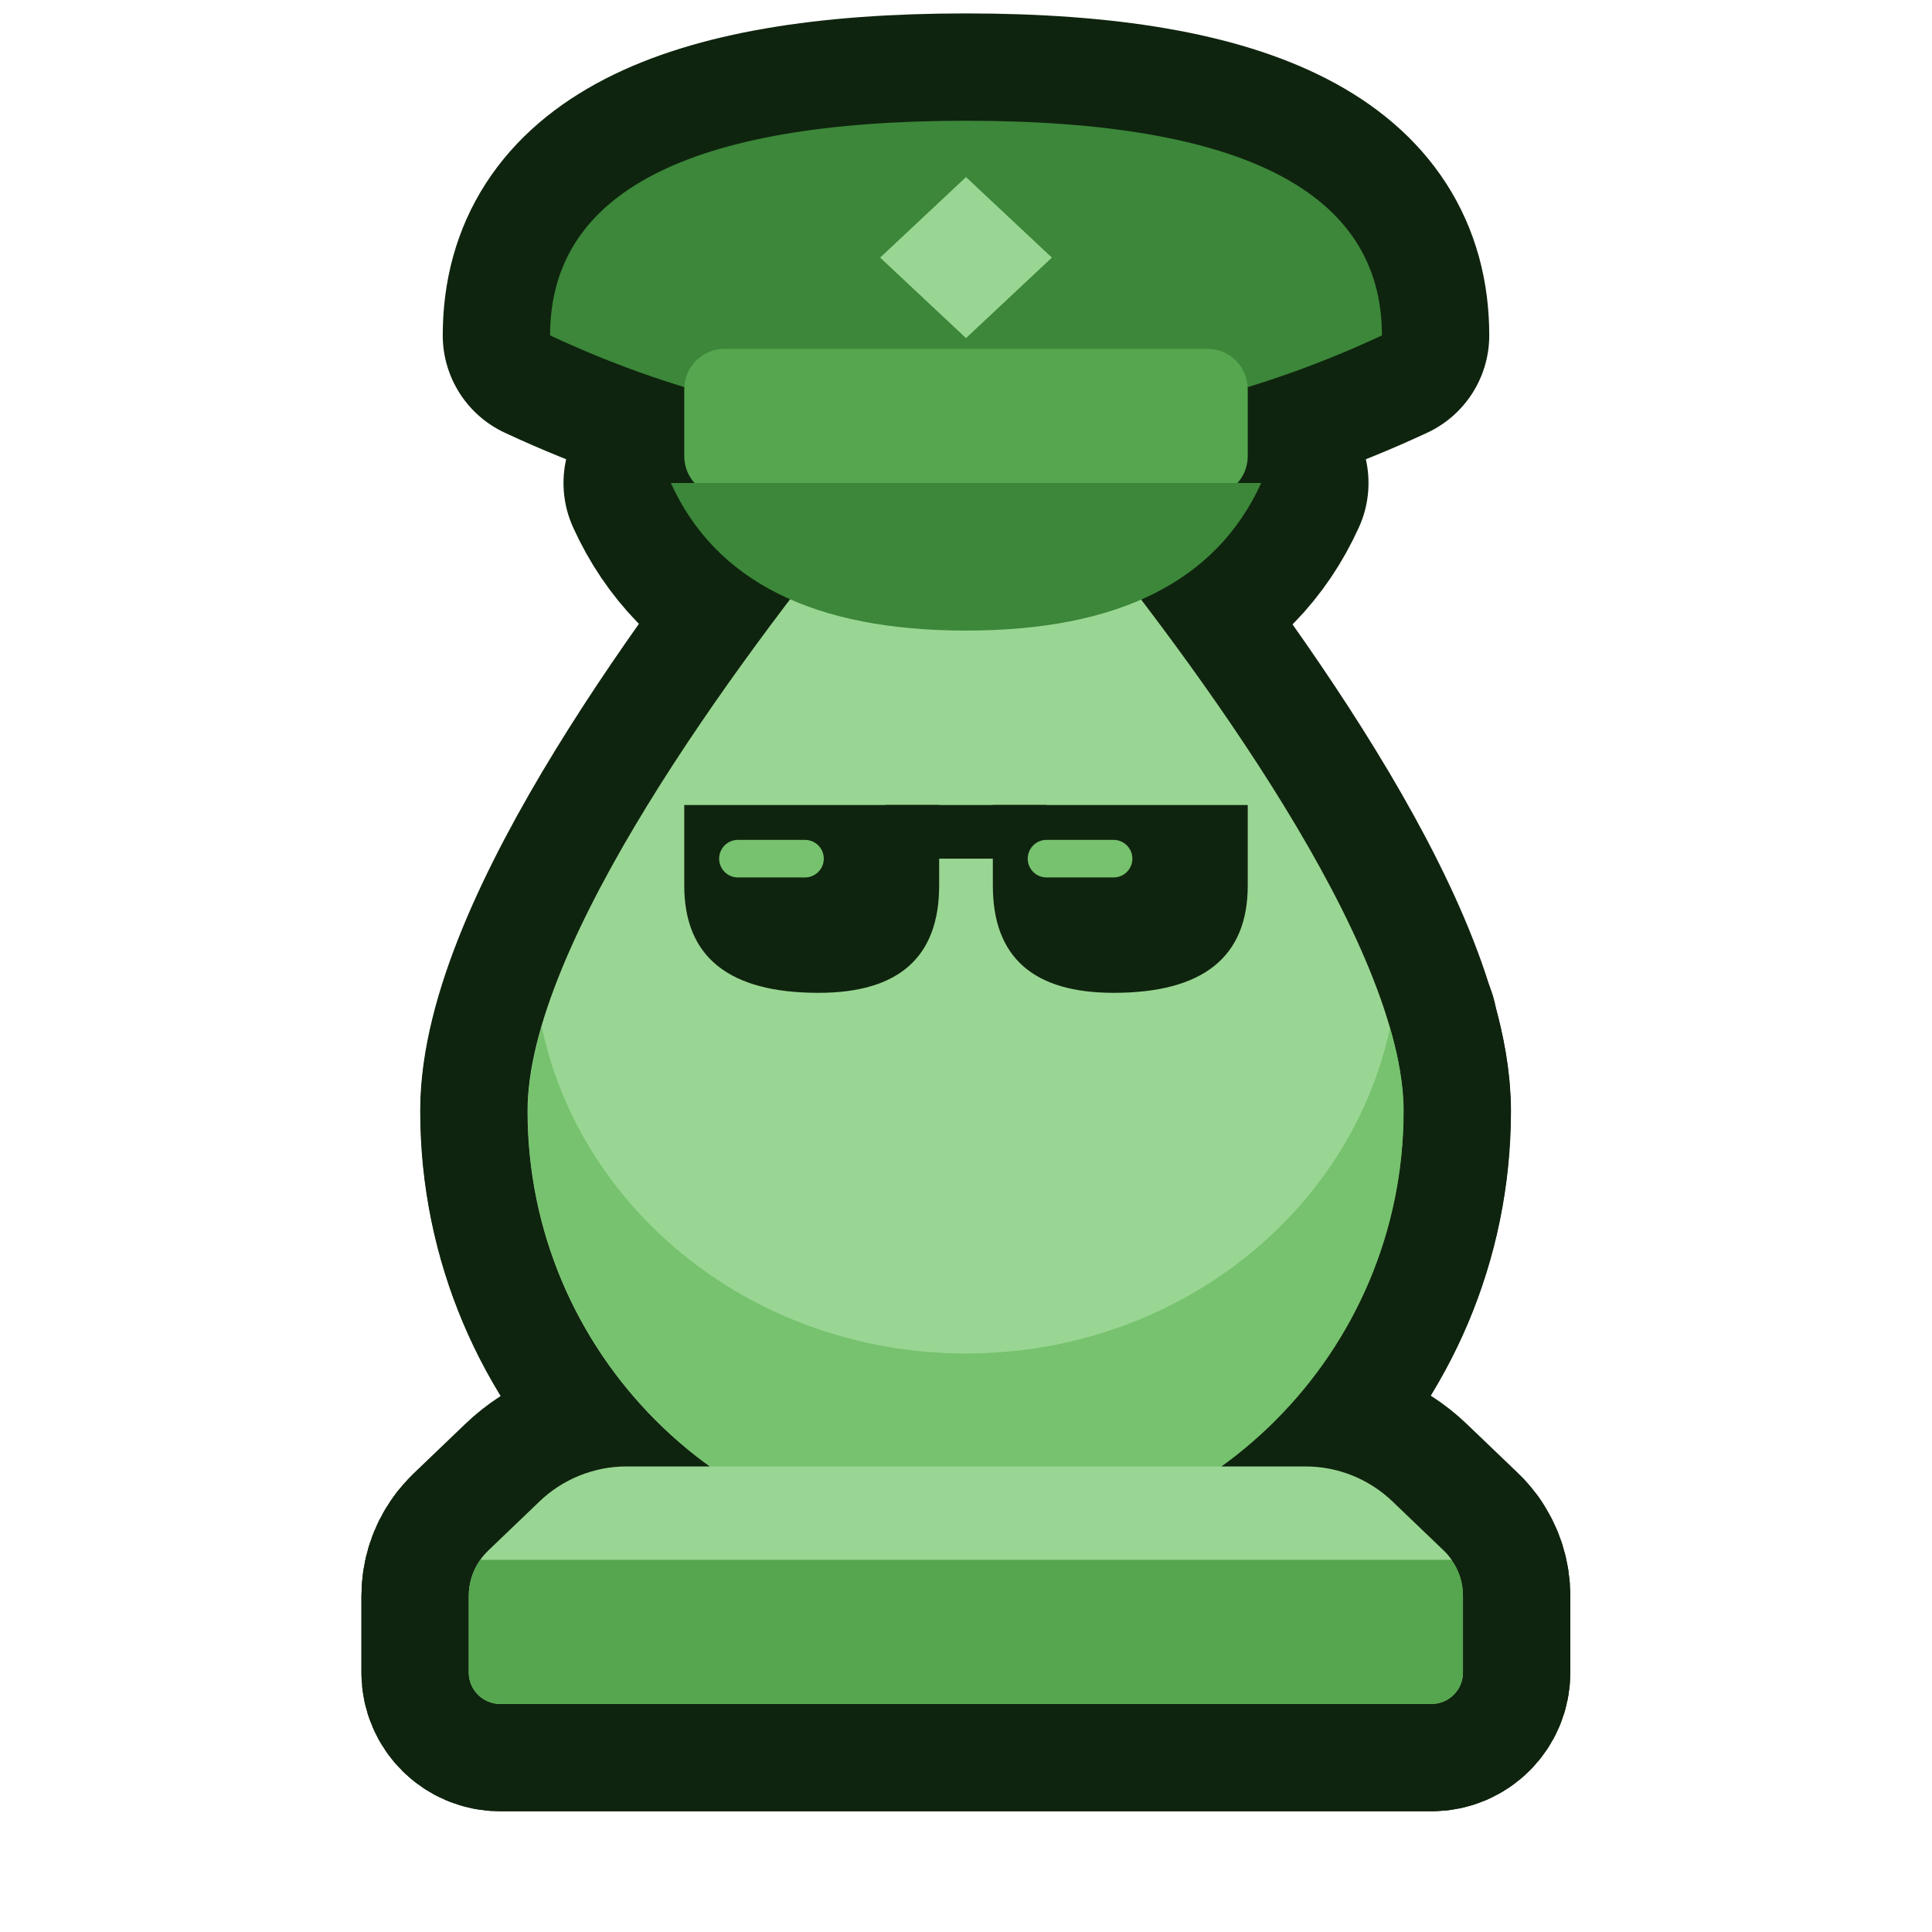
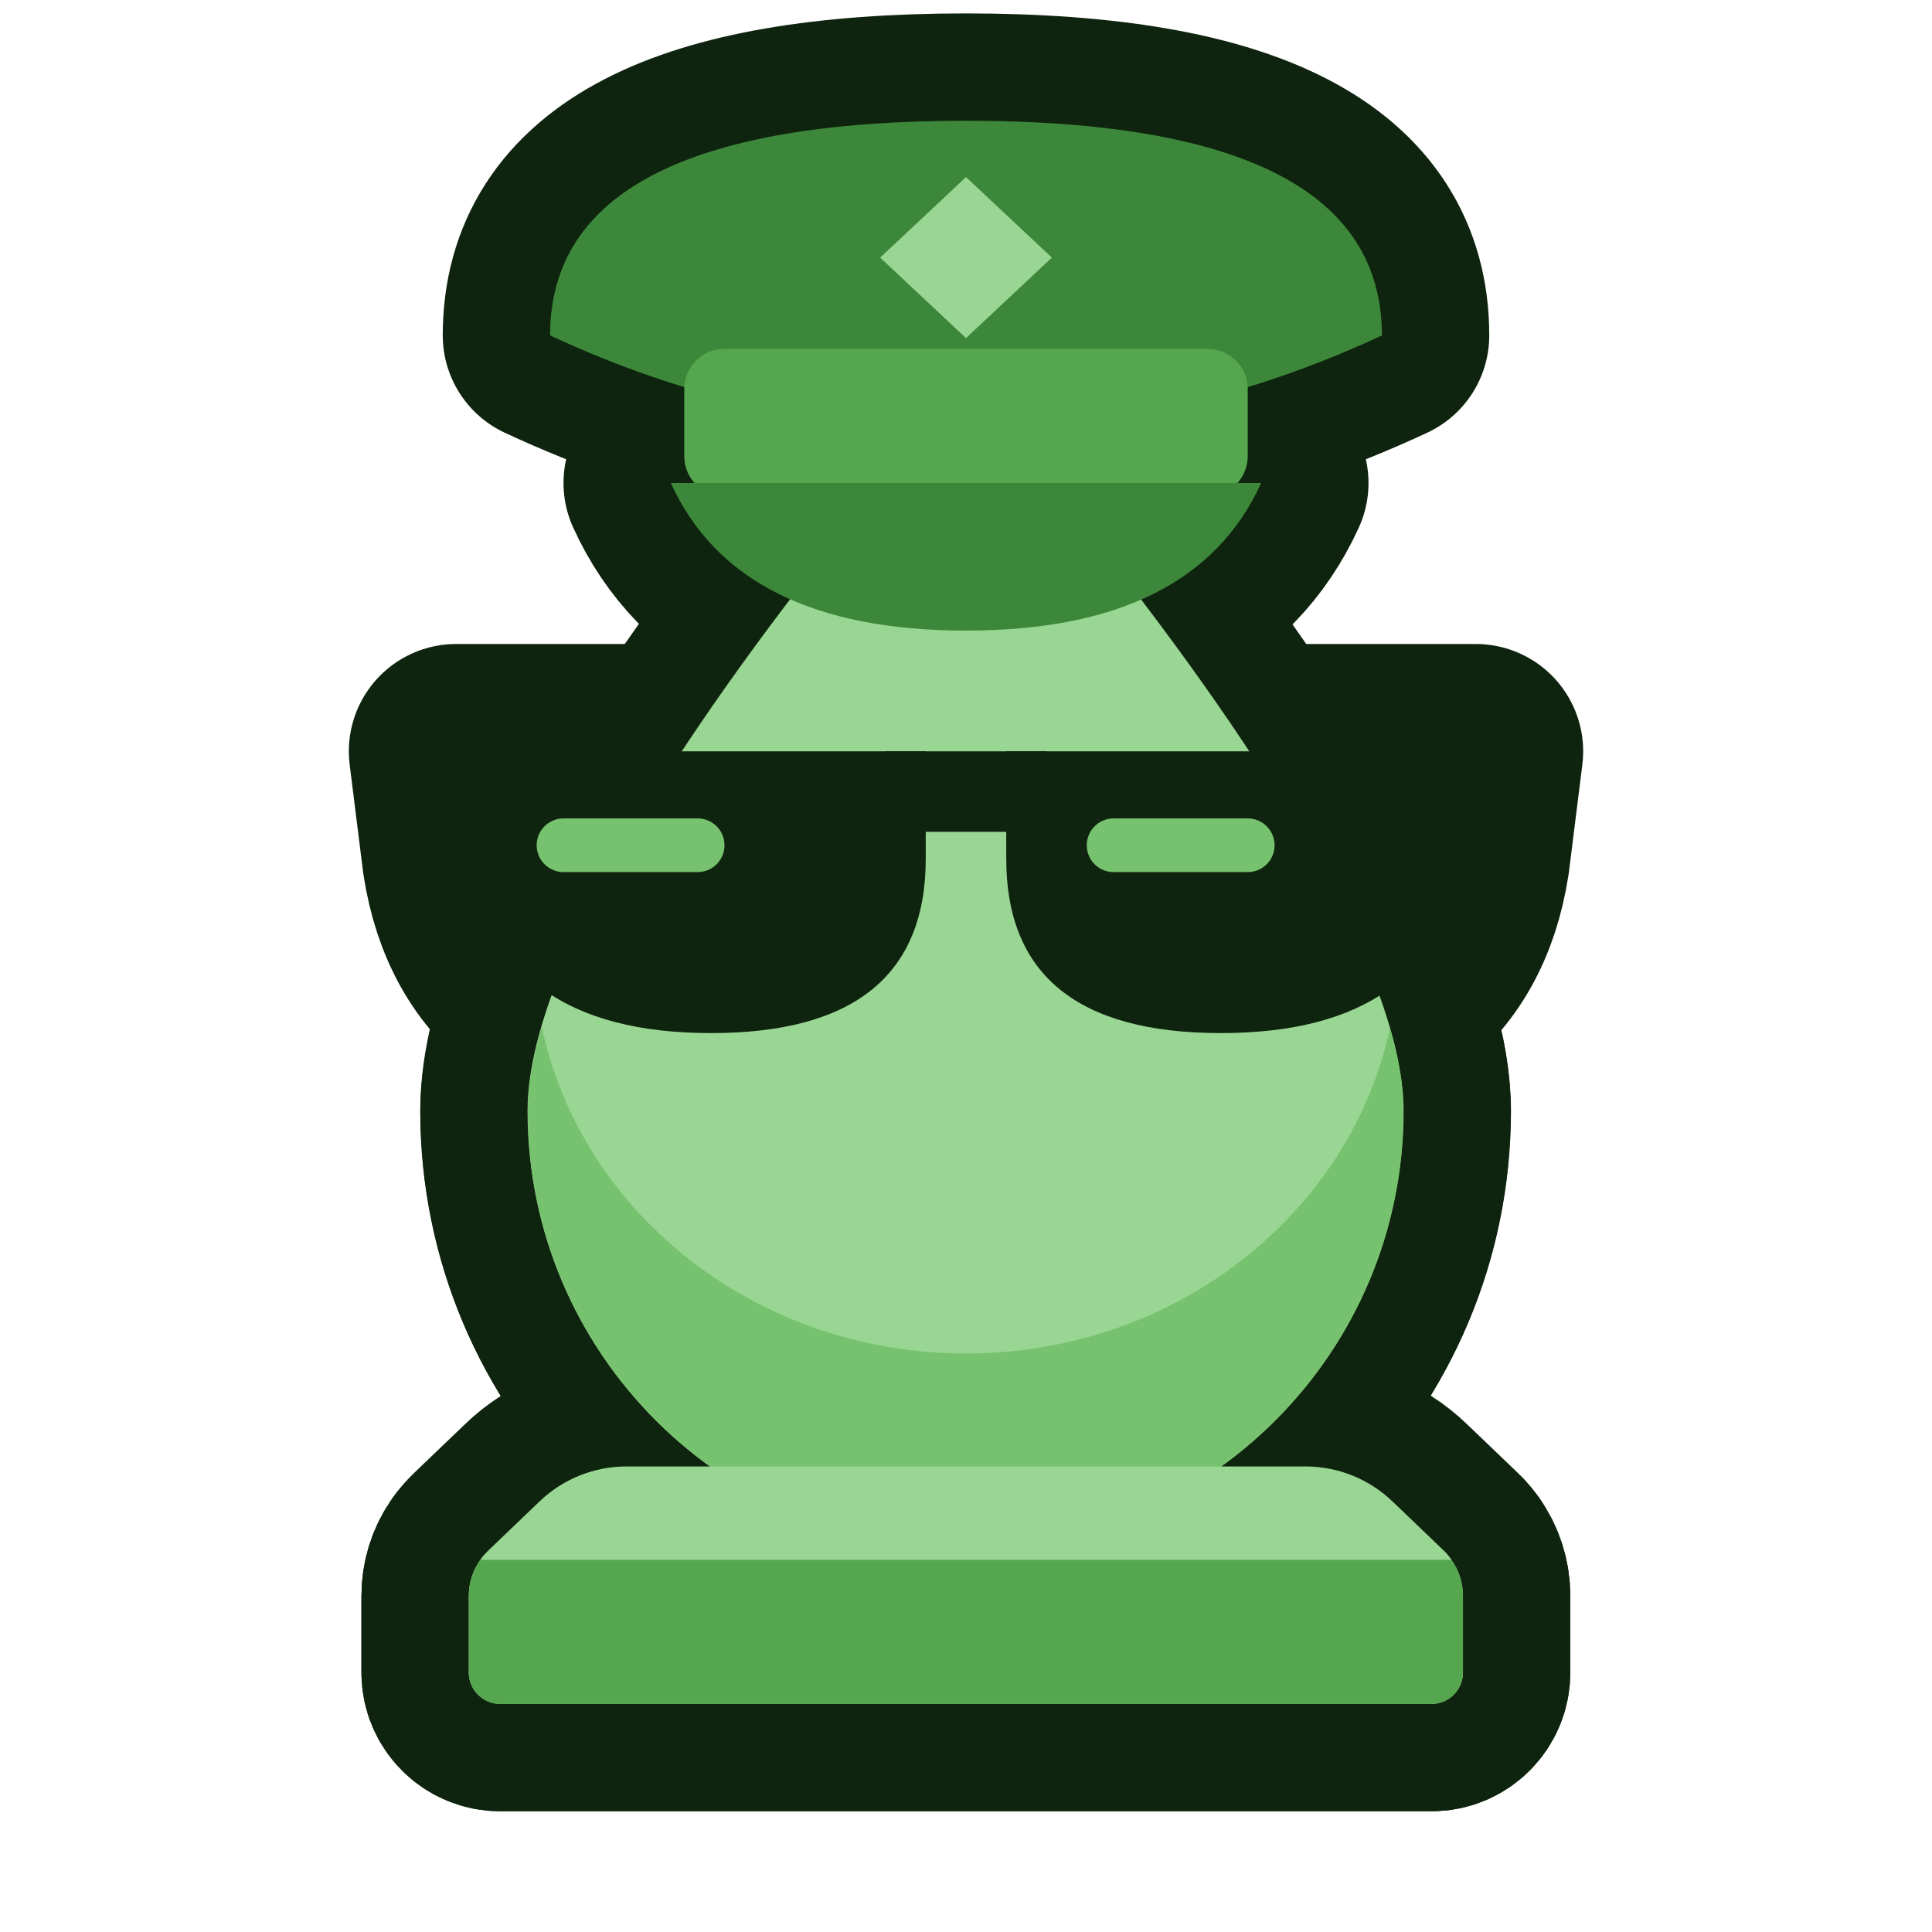
<svg xmlns="http://www.w3.org/2000/svg" style="color-scheme:light only" viewBox="0 0 72 72">
  <defs>
    <g id="p">
      <path d="M39.81 18.87a5.851 5.851 0 0 0 2.07-4.48c0-3.25-2.63-5.89-5.89-5.89s-5.89 2.63-5.89 5.89c0 1.8.81 3.4 2.07 4.48-4.82 5.93-12.51 16.35-12.51 22.53 0 9.01 7.31 16.32 16.32 16.32S52.3 50.41 52.3 41.4c0-6.19-7.69-16.61-12.51-22.53Z" style="fill:#9ad693" />
      <path d="M51.81 38.27C50.34 45.21 43.82 50.44 36 50.44s-14.34-5.23-15.81-12.17c-.33 1.12-.52 2.18-.52 3.13 0 9.01 7.31 16.32 16.32 16.32s16.32-7.31 16.32-16.32c0-.95-.19-2.01-.52-3.13Z" style="fill:#76c26e" />
      <path d="M54.1 58.13c-.09-.12-.18-.24-.29-.34l-1.91-1.83a4.686 4.686 0 0 0-3.25-1.31h-25.3c-1.21 0-2.38.47-3.25 1.31l-1.91 1.83c-.11.11-.21.22-.29.34-.28.39-.43.86-.43 1.35v2.85c0 .65.53 1.17 1.17 1.17h34.71c.65 0 1.17-.53 1.17-1.17v-2.85c0-.49-.15-.96-.43-1.35Z" style="fill:#9ad693" />
      <path d="M17.47 62.33c0 .65.53 1.17 1.17 1.17h34.71c.65 0 1.17-.53 1.17-1.17v-2.85c0-.49-.15-.96-.43-1.35H17.9c-.28.39-.43.86-.43 1.35z" style="fill:#55a64f" />
      <path d="M20.5 12.5 Q20.5 4.5 36 4.5 Q51.5 4.5 51.5 12.5 Q44 16 36 16 Q28 16 20.5 12.5 Z" style="fill:#3c873a" />
      <rect x="25.5" y="13" width="21" height="5.5" rx="1.5" style="fill:#55a64f" />
      <path d="M25 18 H47 Q44.5 23.5 36 23.5 Q27.5 23.5 25 18 Z" style="fill:#3c873a" />
      <path d="M36 6.6 L39.2 9.6 L36 12.6 L32.8 9.6 Z" style="fill:#9ad693" />
-       <path d="M25.5 30 H35 V33 Q35 37 30.5 37 Q25.5 37 25.5 33 Z" style="fill:#0f240e" />
-       <path d="M37 30 H46.5 V33 Q46.5 37 41.5 37 Q37 37 37 33 Z" style="fill:#0f240e" />
-       <rect x="33" y="30" width="6" height="2" style="fill:#0f240e" />
-       <path d="M27.5 32 L30 32" stroke="#76c26e" stroke-width="1.4" stroke-linecap="round" />
-       <path d="M39 32 L41.5 32" stroke="#76c26e" stroke-width="1.4" stroke-linecap="round" />
+       <path d="M17 28 H34.5 V32 Q34.5 38.5 26.5 38.5 Q18.5 38.5 17.5 32 Z" style="fill:#0f240e" />
+       <path d="M37.5 28 H55 L54.5 32 Q53.5 38.5 45.5 38.5 Q37.5 38.5 37.5 32 Z" style="fill:#0f240e" />
+       <rect x="33" y="28" width="6" height="3" style="fill:#0f240e" />
+       <path d="M21 31.5 L26 31.5" stroke="#76c26e" stroke-width="2" stroke-linecap="round" />
+       <path d="M41.5 31.5 L46.5 31.5" stroke="#76c26e" stroke-width="2" stroke-linecap="round" />
    </g>
  </defs>
  <use href="#p" stroke="#0f240e" stroke-width="8" stroke-linejoin="round" stroke-linecap="round" />
  <use href="#p" />
</svg>
